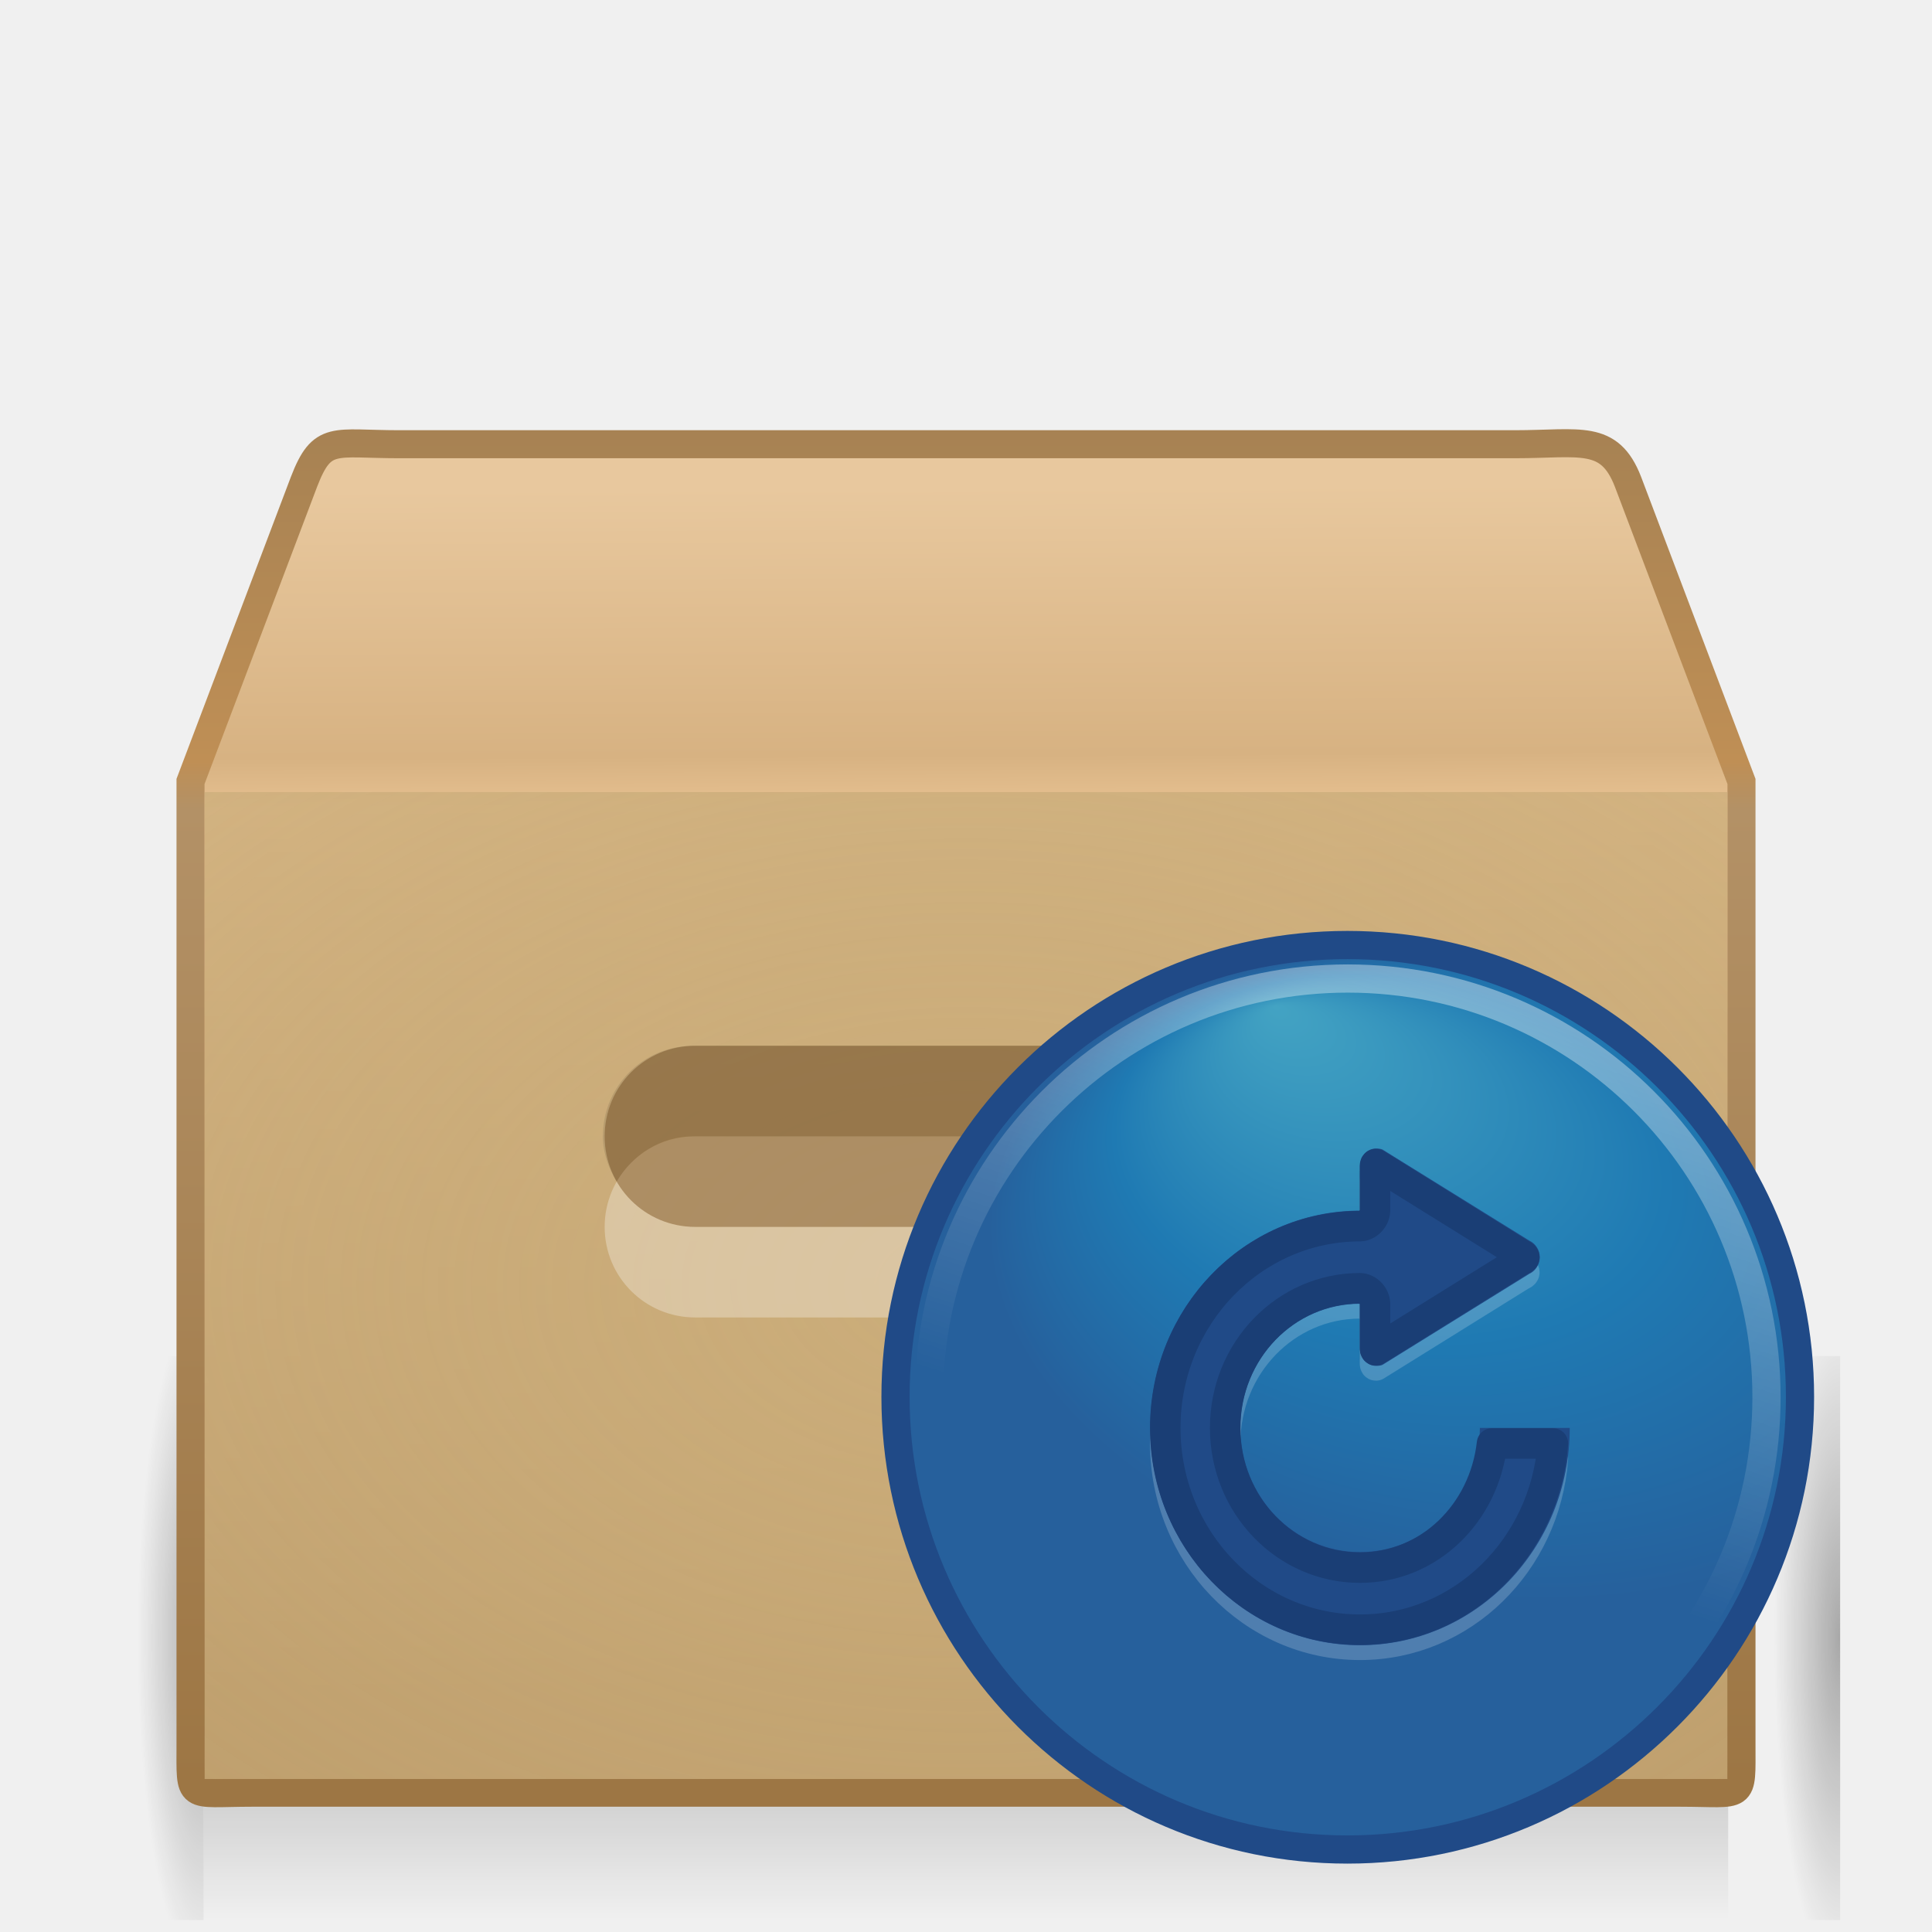
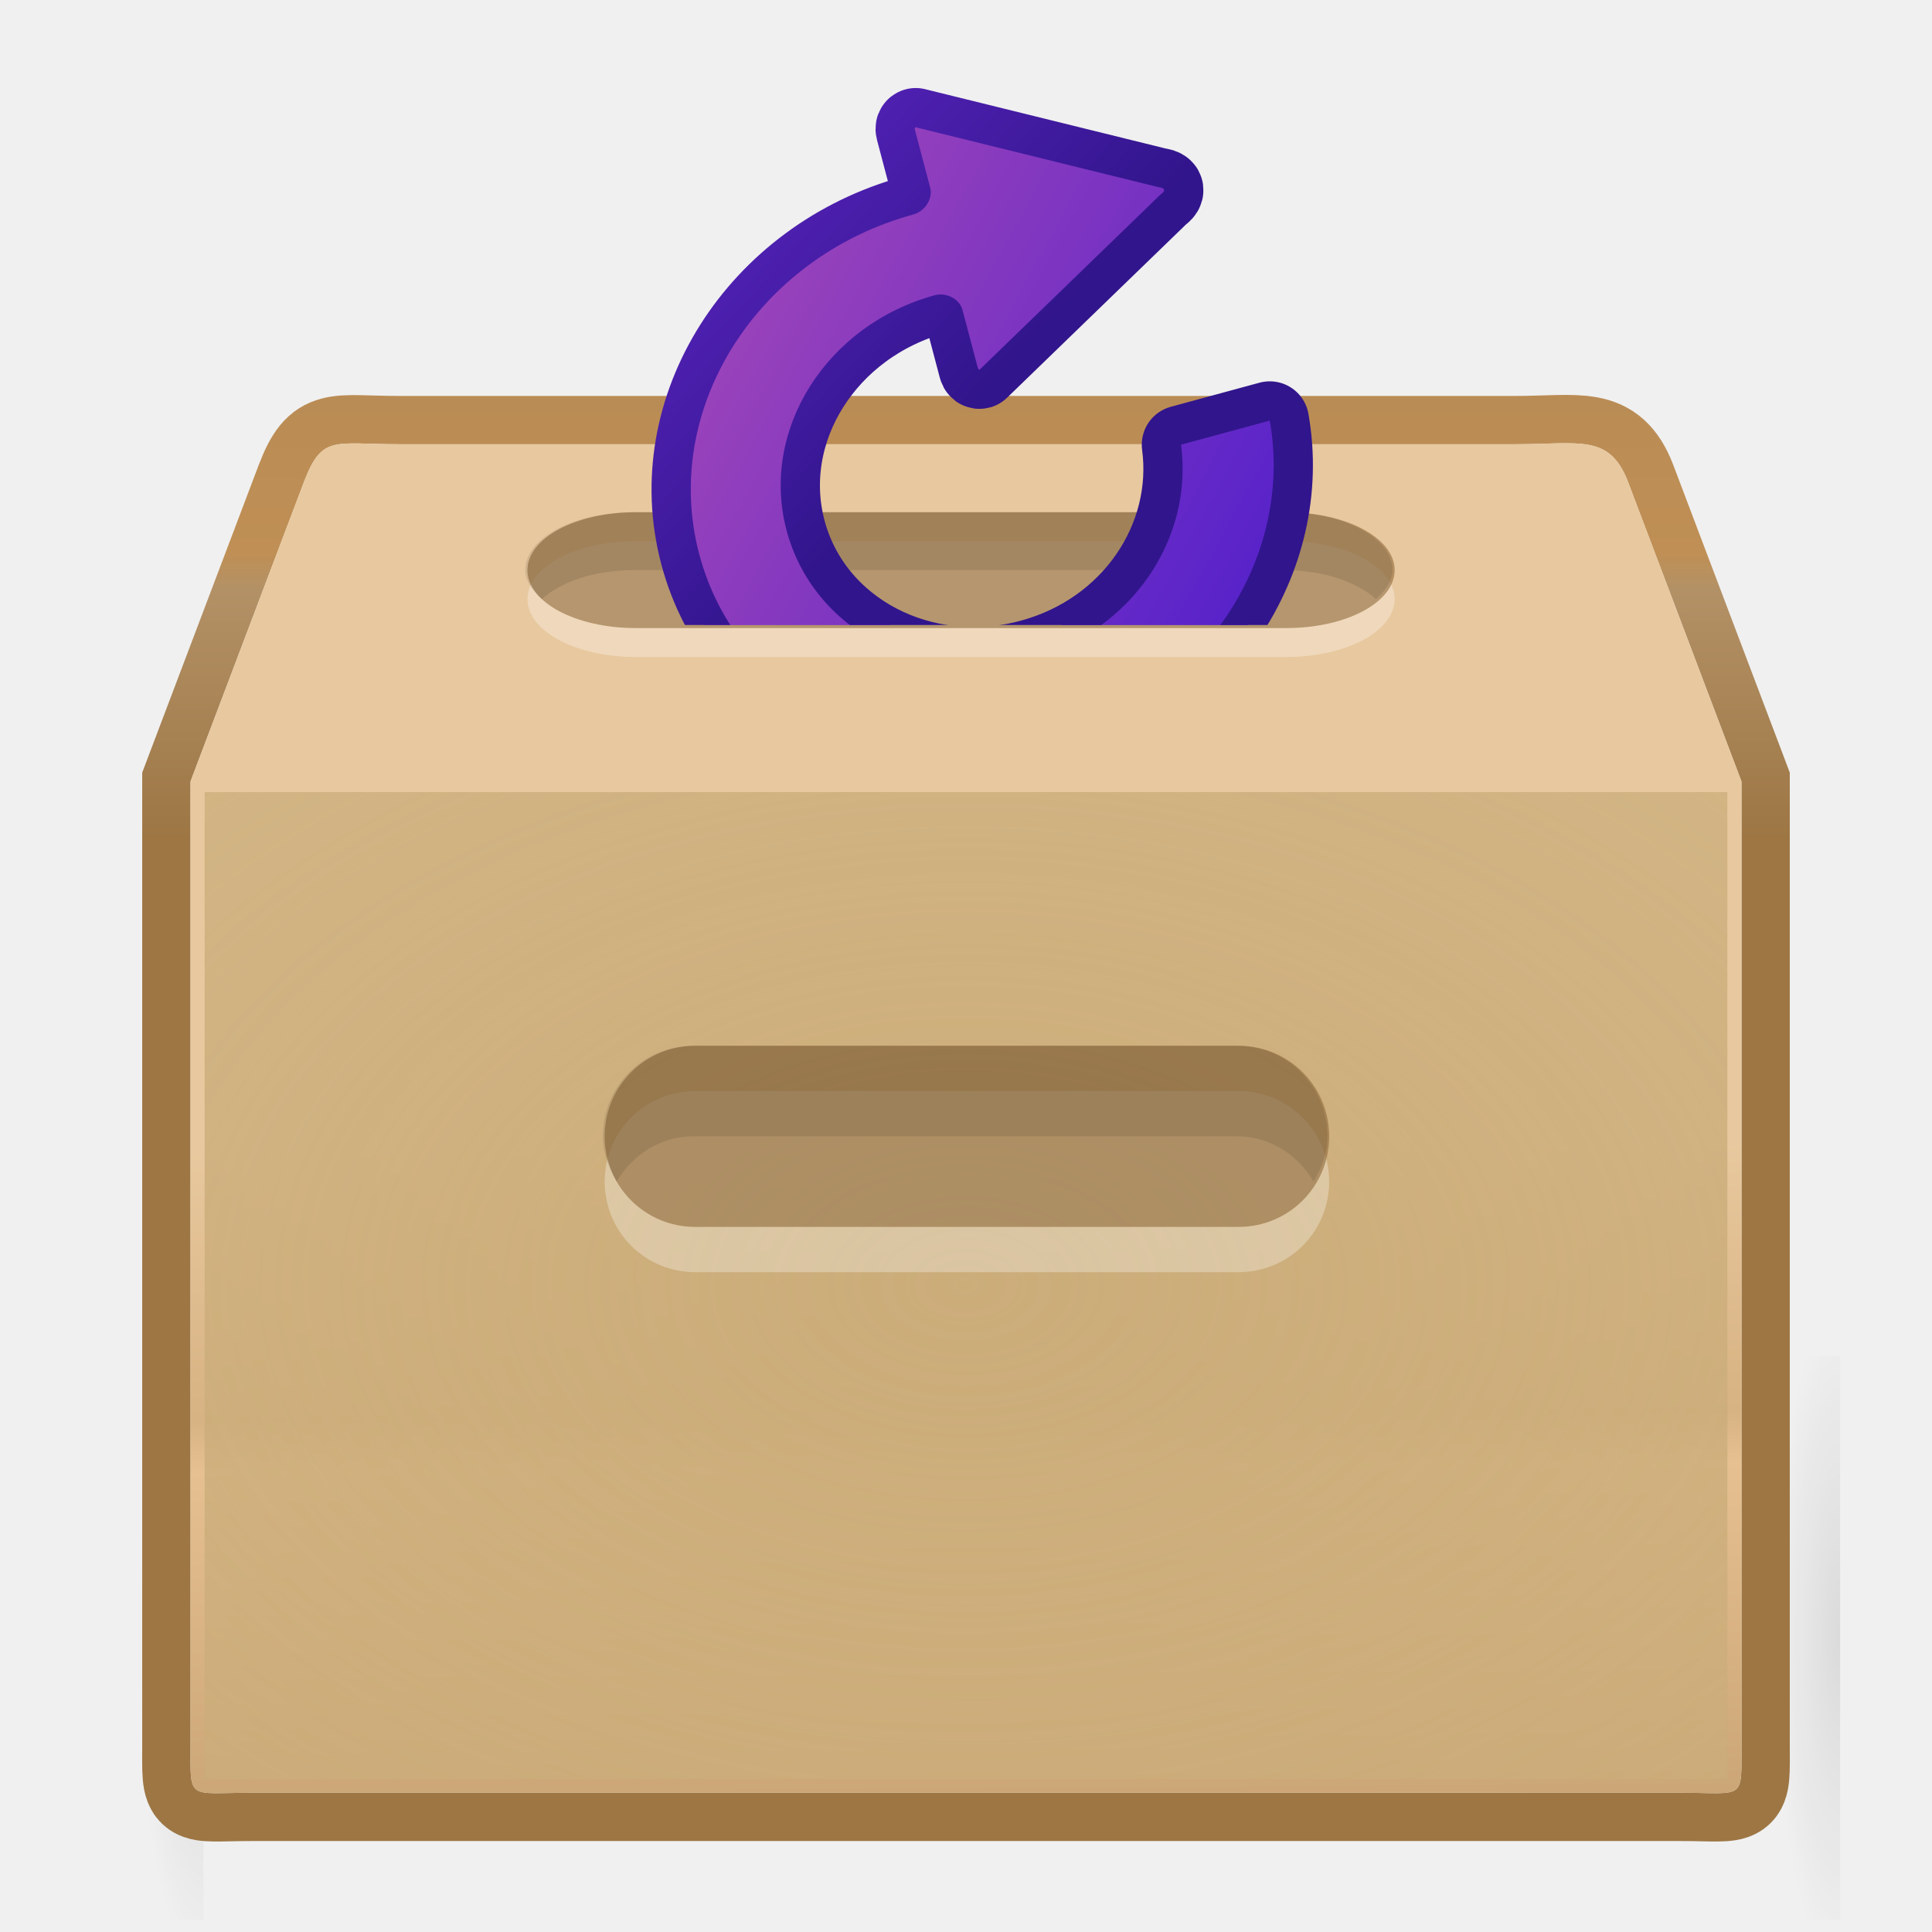
- <svg xmlns="http://www.w3.org/2000/svg" style="isolation:isolate" viewBox="0 0 128 128" width="128" height="128">
+ <svg xmlns="http://www.w3.org/2000/svg" style="isolation:isolate" viewBox="0 0 48 48" width="48pt" height="48pt">
  <defs>
-     <clipPath id="_clipPath_dFczYKQ8ZQGORPXOfC5prvewBWl58MlQ">
-       <rect width="128" height="128" />
+     <clipPath id="_clipPath_KrbJsvSWqs2aNncpq1F6O9iOW83wemIm">
+       <rect width="48" height="48" />
    </clipPath>
  </defs>
-   <g clip-path="url(#_clipPath_dFczYKQ8ZQGORPXOfC5prvewBWl58MlQ)">
-     <g id="software-properties">
-       <g id="layer1">
-         <g id="g3305" style="opacity:0.3;">
-           <radialGradient id="_rgradient_0" fx="0%" fy="50%" cx="0%" cy="50%" r="59.204%">
-             <stop offset="0%" stop-opacity="1" style="stop-color:rgb(0,0,0)" />
-             <stop offset="100%" stop-opacity="0" style="stop-color:rgb(0,0,0)" />
+   <g clip-path="url(#_clipPath_KrbJsvSWqs2aNncpq1F6O9iOW83wemIm)">
+     <clipPath id="_clipPath_SnMemRi3EhtEqr8WX24VXsB9p6Mlu2KE">
+       <rect x="0" y="0" width="48" height="48" transform="matrix(1,0,0,1,0,0)" fill="rgb(255,255,255)" />
+     </clipPath>
+     <g clip-path="url(#_clipPath_SnMemRi3EhtEqr8WX24VXsB9p6Mlu2KE)">
+       <g>
+         <g>
+           <g style="opacity:0.3;">
+             <g opacity="0.3">
+               <radialGradient id="_rgradient_6" fx="5.742864719326946e-7" fy="0.5" cx="5.742864719326946e-7" cy="0.5" r="0.592" gradientTransform="matrix(2.775,0,0,14.012,2.282,33.69)" gradientUnits="userSpaceOnUse">
+                 <stop offset="0%" stop-opacity="1" style="stop-color:rgb(0,0,0)" />
+                 <stop offset="100%" stop-opacity="0" style="stop-color:rgb(0,0,0)" />
+               </radialGradient>
+               <rect x="2.282" y="33.69" width="2.775" height="14.012" transform="matrix(-1,0,0,-1,7.338,81.393)" fill="url(#_rgradient_6)" />
+             </g>
+             <g opacity="0.3">
+               <linearGradient id="_lgradient_14" x1="0" y1="0.5" x2="2.83276944882399e-16" y2="-0.5" gradientTransform="matrix(37.88,0,0,14.012,5.057,33.69)" gradientUnits="userSpaceOnUse">
+                 <stop offset="0%" stop-opacity="0" style="stop-color:rgb(0,0,0)" />
+                 <stop offset="50.003%" stop-opacity="1" style="stop-color:rgb(0,0,0)" />
+                 <stop offset="100%" stop-opacity="0" style="stop-color:rgb(0,0,0)" />
+               </linearGradient>
+               <rect x="5.057" y="33.69" width="37.88" height="14.012" transform="matrix(1,0,0,1,0,0)" fill="url(#_lgradient_14)" />
+             </g>
+             <g opacity="0.3">
+               <radialGradient id="_rgradient_7" fx="0" fy="0.5" cx="0" cy="0.5" r="0.592" gradientTransform="matrix(2.775,0,0,14.012,42.944,33.69)" gradientUnits="userSpaceOnUse">
+                 <stop offset="0%" stop-opacity="1" style="stop-color:rgb(0,0,0)" />
+                 <stop offset="100%" stop-opacity="0" style="stop-color:rgb(0,0,0)" />
+               </radialGradient>
+               <rect x="42.944" y="33.69" width="2.775" height="14.012" transform="matrix(-1,0,0,-1,88.662,81.393)" fill="url(#_rgradient_7)" />
+             </g>
+           </g>
+           <linearGradient id="_lgradient_15" x1="0" y1="0.5" x2="0.007" y2="1.5" gradientTransform="matrix(38.536,0,0,33.54,4.732,11.011)" gradientUnits="userSpaceOnUse">
+             <stop offset="2.602%" stop-opacity="1" style="stop-color:rgb(232,200,158)" />
+             <stop offset="22.766%" stop-opacity="1" style="stop-color:rgb(215,178,130)" />
+             <stop offset="26.47%" stop-opacity="1" style="stop-color:rgb(230,192,144)" />
+             <stop offset="92.725%" stop-opacity="1" style="stop-color:rgb(159,122,74)" />
+           </linearGradient>
+           <mask id="_mask_tilp9lvfzQVRzYkfxb0Czcf6izAQZLaq" x="-200%" y="-200%" width="400%" height="400%">
+             <rect x="-200%" y="-200%" width="400%" height="400%" style="fill:white;" />
+             <path d=" M 9.914 11.037 L 37.635 11.037 C 39.253 11.037 39.981 10.77 40.446 11.967 L 43.267 19.415 L 43.267 43.314 C 43.267 44.76 43.364 44.54 41.745 44.54 L 12.168 44.54 L 6.255 44.54 C 4.637 44.54 4.733 44.76 4.733 43.314 L 4.733 19.415 L 7.554 11.967 C 8.006 10.794 8.295 11.037 9.914 11.037 Z " fill="black" stroke="none" />
+           </mask>
+           <linearGradient id="_lgradient_16" x1="0" y1="0.5" x2="6.123233995736766e-17" y2="-0.5">
+             <stop offset="0%" stop-opacity="1" style="stop-color:rgb(157,118,68)" />
+             <stop offset="24.601%" stop-opacity="1" style="stop-color:rgb(179,145,102)" />
+             <stop offset="28.179%" stop-opacity="1" style="stop-color:rgb(191,143,85)" />
+             <stop offset="100%" stop-opacity="1" style="stop-color:rgb(167,130,83)" />
+           </linearGradient>
+           <path d=" M 9.914 11.037 L 37.635 11.037 C 39.253 11.037 39.981 10.77 40.446 11.967 L 43.267 19.415 L 43.267 43.314 C 43.267 44.76 43.364 44.54 41.745 44.54 L 12.168 44.54 L 6.255 44.54 C 4.637 44.54 4.733 44.76 4.733 43.314 L 4.733 19.415 L 7.554 11.967 C 8.006 10.794 8.295 11.037 9.914 11.037 Z " fill="url(#_lgradient_15)" mask="url(#_mask_tilp9lvfzQVRzYkfxb0Czcf6izAQZLaq)" vector-effect="non-scaling-stroke" stroke-width="3.2" stroke="url(#_lgradient_16)" stroke-linejoin="miter" stroke-linecap="round" stroke-miterlimit="4" />
+           <path d=" M 9.914 11.037 L 37.635 11.037 C 39.253 11.037 39.981 10.77 40.446 11.967 L 43.267 19.415 L 43.267 43.314 C 43.267 44.76 43.364 44.54 41.745 44.54 L 12.168 44.54 L 6.255 44.54 C 4.637 44.54 4.733 44.76 4.733 43.314 L 4.733 19.415 L 7.554 11.967 C 8.006 10.794 8.295 11.037 9.914 11.037 Z " fill="url(#_lgradient_15)" />
+           <radialGradient id="_rgradient_8" fx="0.5" fy="0.5" cx="0.5" cy="0.5" r="2.7" gradientTransform="matrix(37.832,0,0,24.521,5.084,19.679)" gradientUnits="userSpaceOnUse">
+             <stop offset="0%" stop-opacity="1" style="stop-color:rgb(203,173,122)" />
+             <stop offset="100%" stop-opacity="0" style="stop-color:rgb(203,174,125)" />
          </radialGradient>
-           <rect x="6.085" y="89.841" width="7.399" height="37.365" transform="matrix(-1,0,0,-1,19.569,217.047)" fill="url(#_rgradient_0)" />
-           <linearGradient id="_lgradient_0" x1="24.149%" y1="100.002%" x2="24.149%" y2="-0.003%">
-             <stop offset="0%" stop-opacity="0" style="stop-color:rgb(0,0,0)" />
-             <stop offset="50%" stop-opacity="1" style="stop-color:rgb(0,0,0)" />
-             <stop offset="100%" stop-opacity="0" style="stop-color:rgb(0,0,0)" />
-           </linearGradient>
-           <rect x="13.484" y="89.841" width="101.012" height="37.365" transform="matrix(1,0,0,1,0,0)" fill="url(#_lgradient_0)" />
-           <radialGradient id="_rgradient_1" fx="0%" fy="50%" cx="0%" cy="50%" r="59.204%">
-             <stop offset="0%" stop-opacity="1" style="stop-color:rgb(0,0,0)" />
-             <stop offset="100%" stop-opacity="0" style="stop-color:rgb(0,0,0)" />
-           </radialGradient>
-           <rect x="114.516" y="89.841" width="7.399" height="37.365" transform="matrix(-1,0,0,-1,236.431,217.047)" fill="url(#_rgradient_1)" />
-         </g>
-         <linearGradient id="_lgradient_1" x1="54.288%" y1="0.51%" x2="54.832%" y2="95.159%">
-           <stop offset="2.174%" stop-opacity="1" style="stop-color:rgb(232,200,158)" />
-           <stop offset="23.478%" stop-opacity="1" style="stop-color:rgb(215,178,130)" />
-           <stop offset="27.391%" stop-opacity="1" style="stop-color:rgb(230,192,144)" />
-           <stop offset="97.391%" stop-opacity="1" style="stop-color:rgb(159,122,74)" />
-         </linearGradient>
-         <linearGradient id="_lgradient_2" x1="29.184%" y1="-1.38%" x2="29.184%" y2="101.498%">
-           <stop offset="0%" stop-opacity="1" style="stop-color:rgb(167,130,83)" />
-           <stop offset="23.913%" stop-opacity="1" style="stop-color:rgb(191,143,85)" />
-           <stop offset="27.391%" stop-opacity="1" style="stop-color:rgb(179,145,102)" />
-           <stop offset="98.261%" stop-opacity="1" style="stop-color:rgb(157,118,68)" />
-         </linearGradient>
-         <path d=" M 26.436 29.431 L 100.359 29.431 C 104.674 29.431 106.616 28.72 107.856 31.913 L 115.378 51.773 L 115.378 115.505 C 115.378 119.361 115.636 118.772 111.321 118.772 L 32.449 118.772 L 16.679 118.772 C 12.364 118.772 12.622 119.361 12.622 115.505 L 12.622 51.773 L 20.144 31.913 C 21.349 28.784 22.121 29.431 26.436 29.431 Z " fill="url(#_lgradient_1)" vector-effect="non-scaling-stroke" stroke-width="1.857" stroke="url(#_lgradient_2)" stroke-linejoin="miter" stroke-linecap="round" stroke-miterlimit="4" />
-         <radialGradient id="_rgradient_2" fx="50%" fy="50%" cx="50%" cy="50%" r="270%">
-           <stop offset="0%" stop-opacity="1" style="stop-color:rgb(203,173,122)" />
-           <stop offset="100%" stop-opacity="0" style="stop-color:rgb(203,174,125)" />
-         </radialGradient>
-         <rect x="13.558" y="52.477" width="100.884" height="65.388" transform="matrix(1,0,0,1,0,0)" fill="url(#_rgradient_2)" />
-         <g opacity="0.505">
-           <linearGradient id="_lgradient_3" x1="50%" y1="62.271%" x2="115.231%" y2="115.648%">
-             <stop offset="0%" stop-opacity="0" style="stop-color:rgb(255,255,255)" />
-             <stop offset="100%" stop-opacity="0" style="stop-color:rgb(255,255,255)" />
-           </linearGradient>
-           <path d=" M 28.786 31.946 L 98.085 31.946 C 102.131 31.946 104.634 33.327 106.329 37.124 L 112.165 53.06 L 112.165 110.514 C 112.165 114.14 110.113 115.966 106.068 115.966 L 21.531 115.966 C 17.485 115.966 15.835 113.958 15.835 110.332 L 15.835 53.06 L 21.483 36.782 C 22.613 33.84 24.74 31.946 28.786 31.946 Z " fill="none" vector-effect="non-scaling-stroke" stroke-width="1.386" stroke="url(#_lgradient_3)" stroke-linejoin="miter" stroke-linecap="butt" stroke-miterlimit="4" />
+           <rect x="5.084" y="19.679" width="37.832" height="24.521" transform="matrix(1,0,0,1,0,0)" fill="url(#_rgradient_8)" />
+           <g style="opacity:0.505;">
+             <g opacity="0.505">
+               <mask id="_mask_lGqfVnKvrYIVZJhBMRh5EgIg1OAm9Rit" x="-200%" y="-200%" width="400%" height="400%">
+                 <rect x="-200%" y="-200%" width="400%" height="400%" style="fill:white;" />
+                 <path d=" M 10.795 11.98 L 36.782 11.98 C 38.299 11.98 39.238 12.498 39.873 13.922 L 42.062 19.898 L 42.062 41.443 C 42.062 42.803 41.292 43.487 39.776 43.487 L 8.074 43.487 C 6.557 43.487 5.938 42.734 5.938 41.375 L 5.938 19.898 L 8.056 13.793 C 8.48 12.69 9.278 11.98 10.795 11.98 Z " fill="black" stroke="none" />
+               </mask>
+               <linearGradient id="_lgradient_17" x1="0" y1="0.5" x2="0.814" y2="1.081">
+                 <stop offset="55.061%" stop-opacity="0" style="stop-color:rgb(255,255,255)" />
+                 <stop offset="100%" stop-opacity="0" style="stop-color:rgb(255,255,255)" />
+               </linearGradient>
+               <path d=" M 10.795 11.98 L 36.782 11.98 C 38.299 11.98 39.238 12.498 39.873 13.922 L 42.062 19.898 L 42.062 41.443 C 42.062 42.803 41.292 43.487 39.776 43.487 L 8.074 43.487 C 6.557 43.487 5.938 42.734 5.938 41.375 L 5.938 19.898 L 8.056 13.793 C 8.48 12.69 9.278 11.98 10.795 11.98 Z " fill="none" mask="url(#_mask_lGqfVnKvrYIVZJhBMRh5EgIg1OAm9Rit)" vector-effect="non-scaling-stroke" stroke-width="2.772" stroke="url(#_lgradient_17)" stroke-linejoin="miter" stroke-linecap="butt" stroke-miterlimit="4" />
+               <path d=" M 10.795 11.98 L 36.782 11.98 C 38.299 11.98 39.238 12.498 39.873 13.922 L 42.062 19.898 L 42.062 41.443 C 42.062 42.803 41.292 43.487 39.776 43.487 L 8.074 43.487 C 6.557 43.487 5.938 42.734 5.938 41.375 L 5.938 19.898 L 8.056 13.793 C 8.48 12.69 9.278 11.98 10.795 11.98 Z " fill="none" />
+             </g>
+           </g>
+           <g style="opacity:0.3;">
+             <g opacity="0.3">
+               <mask id="_mask_qaGXrLYYWgeNQulL6acdVarGhAPkrEPk" x="-200%" y="-200%" width="400%" height="400%">
+                 <rect x="-200%" y="-200%" width="400%" height="400%" style="fill:white;" />
+                 <line x1="4.734" y1="19.328" x2="43.266" y2="19.328" fill="black" stroke="none" />
+               </mask>
+               <linearGradient id="_lgradient_18" x1="0" y1="0.5" x2="1" y2="0.5">
+                 <stop offset="0%" stop-opacity="0.012" style="stop-color:rgb(255,255,255)" />
+                 <stop offset="15.869%" stop-opacity="1" style="stop-color:rgb(255,255,255)" />
+                 <stop offset="84.048%" stop-opacity="1" style="stop-color:rgb(255,255,255)" />
+                 <stop offset="100%" stop-opacity="0.024" style="stop-color:rgb(255,255,255)" />
+               </linearGradient>
+               <line x1="4.734" y1="19.328" x2="43.266" y2="19.328" mask="url(#_mask_qaGXrLYYWgeNQulL6acdVarGhAPkrEPk)" vector-effect="non-scaling-stroke" stroke-width="3.736" stroke="url(#_lgradient_18)" stroke-linejoin="miter" stroke-linecap="square" stroke-miterlimit="4" />
+             </g>
+           </g>
        </g>
        <g opacity="0.3">
-           <linearGradient id="_lgradient_4" x1="-1.22%" y1="0%" x2="101.22%" y2="0%">
-             <stop offset="0%" stop-opacity="0" style="stop-color:rgb(255,255,255)" />
-             <stop offset="16.682%" stop-opacity="1" style="stop-color:rgb(255,255,255)" />
-             <stop offset="83.238%" stop-opacity="1" style="stop-color:rgb(255,255,255)" />
-             <stop offset="100%" stop-opacity="0" style="stop-color:rgb(255,255,255)" />
-           </linearGradient>
-           <line x1="12.624" y1="51.542" x2="115.376" y2="51.542" vector-effect="non-scaling-stroke" stroke-width="1.868" stroke="url(#_lgradient_4)" stroke-linejoin="miter" stroke-linecap="square" stroke-miterlimit="4" />
+           <path d=" M 17.273 27.107 L 30.773 27.107 C 32.019 27.107 33.023 28.11 33.023 29.357 C 33.023 30.603 32.019 31.607 30.773 31.607 L 17.273 31.607 C 16.026 31.607 15.023 30.603 15.023 29.357 C 15.023 28.11 16.026 27.107 17.273 27.107 Z " fill="rgb(255,255,255)" />
+         </g>
+         <g opacity="0.8">
+           <path d=" M 17.273 25.982 L 30.773 25.982 C 32.019 25.982 33.023 26.985 33.023 28.232 C 33.023 29.478 32.019 30.482 30.773 30.482 L 17.273 30.482 C 16.026 30.482 15.023 29.478 15.023 28.232 C 15.023 26.985 16.026 25.982 17.273 25.982 Z " fill="rgb(141,103,56)" fill-opacity="0.737" />
+         </g>
+         <g opacity="0.1">
+           <path d=" M 17.228 25.982 C 15.981 25.982 14.978 26.985 14.978 28.232 C 14.978 28.651 15.122 29.021 15.32 29.357 C 15.711 28.695 16.401 28.232 17.228 28.232 L 30.728 28.232 C 31.555 28.232 32.244 28.695 32.635 29.357 C 32.833 29.021 32.978 28.651 32.978 28.232 C 32.978 26.985 31.974 25.982 30.728 25.982 L 17.228 25.982 Z " fill="rgb(0,0,0)" />
+         </g>
+         <g opacity="0.3">
+           <path d=" M 15.797 13.445 L 31.957 13.445 C 33.449 13.445 34.65 14.087 34.65 14.885 C 34.65 15.682 33.449 16.324 31.957 16.324 L 15.797 16.324 C 14.305 16.324 13.104 15.682 13.104 14.885 C 13.104 14.087 14.305 13.445 15.797 13.445 Z " fill="rgb(255,255,255)" />
+         </g>
+         <g opacity="0.8">
+           <path d=" M 15.797 12.726 L 31.957 12.726 C 33.449 12.726 34.65 13.368 34.65 14.165 C 34.65 14.963 33.449 15.604 31.957 15.604 L 15.797 15.604 C 14.305 15.604 13.104 14.963 13.104 14.165 C 13.104 13.368 14.305 12.726 15.797 12.726 Z " fill="rgb(141,103,56)" fill-opacity="0.737" />
+         </g>
+         <g opacity="0.1">
+           <path d=" M 15.743 12.726 C 14.251 12.726 13.05 13.368 13.05 14.165 C 13.05 14.433 13.223 14.67 13.46 14.885 C 13.928 14.461 14.753 14.165 15.743 14.165 L 31.903 14.165 C 32.893 14.165 33.718 14.461 34.186 14.885 C 34.423 14.67 34.596 14.433 34.596 14.165 C 34.596 13.368 33.395 12.726 31.903 12.726 L 15.743 12.726 Z " fill="rgb(0,0,0)" />
        </g>
      </g>
-       <g opacity="0.3">
-         <path d=" M 46.06 75.285 L 82.06 75.285 C 85.384 75.285 88.06 77.961 88.06 81.285 C 88.06 84.609 85.384 87.285 82.06 87.285 L 46.06 87.285 C 42.736 87.285 40.06 84.609 40.06 81.285 C 40.06 77.961 42.736 75.285 46.06 75.285 Z " fill="rgb(255,255,255)" />
-       </g>
-       <g opacity="0.8">
-         <path d=" M 46.06 69.285 L 82.06 69.285 C 85.384 69.285 88.06 71.961 88.06 75.285 C 88.06 78.609 85.384 81.285 82.06 81.285 L 46.06 81.285 C 42.736 81.285 40.06 78.609 40.06 75.285 C 40.06 71.961 42.736 69.285 46.06 69.285 Z " fill="rgb(141,103,56)" fill-opacity="0.737" />
-       </g>
-       <g opacity="0.1">
-         <path d=" M 45.94 69.285 C 42.616 69.285 39.94 71.961 39.94 75.285 C 39.94 76.403 40.326 77.39 40.854 78.285 C 41.897 76.52 43.735 75.285 45.94 75.285 L 81.94 75.285 C 84.146 75.285 85.984 76.52 87.026 78.285 C 87.555 77.39 87.94 76.403 87.94 75.285 C 87.94 71.961 85.264 69.285 81.94 69.285 L 45.94 69.285 Z " fill="rgb(0,0,0)" />
-       </g>
-       <g id="g6811">
-         <radialGradient id="_rgradient_3" fx="31.843%" fy="9.593%" cx="50%" cy="50%" r="50%" gradientTransform="matrix(1.431582 0.06163954 0.09953116 0.956718 -0.04614021 -0.04487365)">
-           <stop offset="0%" stop-opacity="1" style="stop-color:rgb(67,163,195)" />
-           <stop offset="42.174%" stop-opacity="1" style="stop-color:rgb(31,122,179)" />
-           <stop offset="75.128%" stop-opacity="1" style="stop-color:rgb(38,96,156)" />
-         </radialGradient>
-         <path d=" M 89.269 62.61 C 72.732 62.61 59.33 76.012 59.33 92.549 C 59.33 109.085 72.732 122.535 89.269 122.535 C 105.805 122.535 119.255 109.085 119.255 92.549 C 119.255 76.012 105.805 62.61 89.269 62.61 Z " fill="url(#_rgradient_3)" vector-effect="non-scaling-stroke" stroke-width="1.868" stroke="rgb(32,74,135)" stroke-linejoin="round" stroke-linecap="round" stroke-miterlimit="4" />
-         <g opacity="0.4">
-           <linearGradient id="_lgradient_5" x1="36.957%" y1="58.695%" x2="56.843%" y2="-2.776%">
-             <stop offset="0%" stop-opacity="0" style="stop-color:rgb(255,255,255)" />
-             <stop offset="100%" stop-opacity="1" style="stop-color:rgb(255,255,255)" />
+       <clipPath id="_clipPath_xBbla5jYNjZc7lNiLH5N2YLCxW4YnPEY">
+         <rect x="5.625" y="1.875" width="37.125" height="13.655" transform="matrix(1,0,0,1,0,0)" fill="rgb(255,255,255)" />
+       </clipPath>
+       <g clip-path="url(#_clipPath_xBbla5jYNjZc7lNiLH5N2YLCxW4YnPEY)">
+         <g>
+           <linearGradient id="_lgradient_19" x1="0.146" y1="0.146" x2="0.854" y2="0.854" gradientTransform="matrix(15.197,-4.13,4.241,16.052,14.442,4.882)" gradientUnits="userSpaceOnUse">
+             <stop offset="0%" stop-opacity="1" style="stop-color:rgb(160,70,185)" />
+             <stop offset="100%" stop-opacity="1" style="stop-color:rgb(87,34,202)" />
          </linearGradient>
-           <path d=" M 117.035 92.571 C 117.035 107.894 104.613 120.315 89.293 120.315 C 73.97 120.315 61.549 107.894 61.549 92.571 C 61.549 77.25 73.97 64.83 89.293 64.83 C 104.613 64.83 117.035 77.25 117.035 92.571 L 117.035 92.571 Z " fill="none" vector-effect="non-scaling-stroke" stroke-width="1.869" stroke="url(#_lgradient_5)" stroke-linejoin="miter" stroke-linecap="butt" stroke-miterlimit="4" />
+           <path d=" M 22.618 2.66 C 22.291 2.749 22.108 3.071 22.19 3.382 L 22.571 4.824 C 18.375 5.964 15.803 10.033 16.828 13.912 C 17.852 17.79 22.085 20.01 26.282 18.869 C 30.478 17.728 33.05 13.66 32.025 9.781 L 28.769 10.666 C 29.354 12.882 27.884 15.208 25.486 15.859 C 23.089 16.511 20.67 15.243 20.084 13.026 C 19.499 10.81 20.968 8.485 23.366 7.834 L 23.747 9.276 C 23.829 9.586 24.146 9.772 24.473 9.683 C 24.555 9.661 24.639 9.635 24.702 9.587 L 29.249 5.193 C 29.439 5.05 29.543 4.791 29.482 4.558 C 29.42 4.326 29.203 4.154 28.968 4.127 L 22.863 2.627 C 22.785 2.618 22.699 2.638 22.618 2.66 Z " fill="url(#_lgradient_19)" />
+           <mask id="_mask_4C9TwnuzBzOfD9vDExpE0XLliQ6v7fyh" x="-200%" y="-200%" width="400%" height="400%">
+             <rect x="-200%" y="-200%" width="400%" height="400%" style="fill:white;" />
+             <path d=" M 22.75 3.162 C 22.736 3.166 22.719 3.18 22.733 3.234 L 23.114 4.676 C 23.175 4.939 22.984 5.241 22.704 5.325 C 18.809 6.384 16.42 10.165 17.371 13.764 C 18.321 17.363 22.255 19.426 26.149 18.368 C 29.858 17.36 32.154 13.885 31.547 10.449 L 29.342 11.048 C 29.653 13.374 28.127 15.68 25.619 16.361 C 22.919 17.095 20.201 15.67 19.541 13.174 C 18.882 10.679 20.533 8.066 23.234 7.332 C 23.518 7.263 23.832 7.428 23.909 7.686 L 24.29 9.128 C 24.304 9.182 24.326 9.186 24.341 9.182 L 28.828 4.837 C 29.069 4.669 28.778 4.649 28.778 4.649 L 22.75 3.162 Z " fill="black" stroke="none" />
+           </mask>
+           <linearGradient id="_lgradient_20" x1="0.146" y1="0.146" x2="0.854" y2="0.854">
+             <stop offset="0%" stop-opacity="1" style="stop-color:rgb(97,39,200)" />
+             <stop offset="100%" stop-opacity="1" style="stop-color:rgb(49,21,140)" />
+           </linearGradient>
+           <path d=" M 22.75 3.162 C 22.736 3.166 22.719 3.18 22.733 3.234 L 23.114 4.676 C 23.175 4.939 22.984 5.241 22.704 5.325 C 18.809 6.384 16.42 10.165 17.371 13.764 C 18.321 17.363 22.255 19.426 26.149 18.368 C 29.858 17.36 32.154 13.885 31.547 10.449 L 29.342 11.048 C 29.653 13.374 28.127 15.68 25.619 16.361 C 22.919 17.095 20.201 15.67 19.541 13.174 C 18.882 10.679 20.533 8.066 23.234 7.332 C 23.518 7.263 23.832 7.428 23.909 7.686 L 24.29 9.128 C 24.304 9.182 24.326 9.186 24.341 9.182 L 28.828 4.837 C 29.069 4.669 28.778 4.649 28.778 4.649 L 22.75 3.162 Z " fill="none" mask="url(#_mask_4C9TwnuzBzOfD9vDExpE0XLliQ6v7fyh)" vector-effect="non-scaling-stroke" stroke-width="2.6" stroke="url(#_lgradient_20)" stroke-opacity="100" stroke-linejoin="round" stroke-linecap="round" stroke-miterlimit="4" />
+           <path d=" M 22.75 3.162 C 22.736 3.166 22.719 3.18 22.733 3.234 L 23.114 4.676 C 23.175 4.939 22.984 5.241 22.704 5.325 C 18.809 6.384 16.42 10.165 17.371 13.764 C 18.321 17.363 22.255 19.426 26.149 18.368 C 29.858 17.36 32.154 13.885 31.547 10.449 L 29.342 11.048 C 29.653 13.374 28.127 15.68 25.619 16.361 C 22.919 17.095 20.201 15.67 19.541 13.174 C 18.882 10.679 20.533 8.066 23.234 7.332 C 23.518 7.263 23.832 7.428 23.909 7.686 L 24.29 9.128 C 24.304 9.182 24.326 9.186 24.341 9.182 L 28.828 4.837 C 29.069 4.669 28.778 4.649 28.778 4.649 L 22.75 3.162 Z " fill="none" />
        </g>
      </g>
    </g>
-     <g id="view-refresh">
-       <g opacity="0.19">
-         <path d=" M 91.159 78.123 C 91.133 78.123 91.097 78.141 91.097 78.252 L 91.097 81.208 C 91.082 81.742 90.62 82.221 90.104 82.236 C 82.982 82.236 77.201 88.226 77.201 95.604 C 77.201 102.982 82.982 108.972 90.104 108.972 C 96.887 108.972 102.371 103.52 102.883 96.632 L 98.851 96.632 C 98.333 101.243 94.69 104.859 90.104 104.859 C 85.166 104.859 81.171 100.72 81.171 95.604 C 81.171 90.489 85.166 86.35 90.104 86.35 C 90.62 86.365 91.082 86.844 91.097 87.378 L 91.097 90.334 C 91.097 90.445 91.133 90.463 91.159 90.463 L 100.774 84.486 C 101.261 84.289 100.774 84.1 100.774 84.1 L 91.159 78.123 Z " fill="none" vector-effect="non-scaling-stroke" stroke-width="2.021" stroke="rgb(255,255,255)" stroke-linejoin="round" stroke-linecap="round" stroke-miterlimit="4" />
-       </g>
-       <g opacity="0.03">
-         <path d=" M 91.035 79.373 L 91.035 80.401 C 91.048 81.907 89.991 83.195 88.553 83.422 C 88.265 83.464 88.027 83.614 87.747 83.679 C 88.582 83.569 89.422 83.838 90.052 84.417 C 90.681 84.995 91.04 85.827 91.035 86.699 L 91.035 88.306 L 98.231 83.871 L 91.035 79.373 Z  M 86.94 83.936 C 84.763 84.628 82.906 85.921 81.543 87.727 C 82.901 85.952 84.802 84.613 86.94 83.936 Z  M 81.543 87.727 C 80.101 89.638 79.124 91.966 79.124 94.604 C 79.124 100.919 84.008 105.979 90.104 105.979 C 95.16 105.979 99.172 102.414 100.464 97.625 L 100.34 97.625 C 99.033 102.32 95.036 105.851 90.104 105.851 C 84.14 105.851 79.248 100.783 79.248 94.604 C 79.248 91.998 80.089 89.629 81.543 87.727 Z " fill="none" vector-effect="non-scaling-stroke" stroke-width="2.021" stroke="rgb(0,0,0)" stroke-linejoin="miter" stroke-linecap="butt" stroke-miterlimit="4" />
-       </g>
-       <path d=" M 91.159 76.095 C 90.561 76.095 90.104 76.616 90.104 77.252 L 90.104 80.208 C 82.43 80.208 76.208 86.653 76.208 94.604 C 76.208 102.555 82.43 109 90.104 109 C 97.779 109 104 102.555 104 94.604 L 98.045 94.604 C 98.045 99.147 94.489 102.83 90.104 102.83 C 85.719 102.83 82.164 99.147 82.164 94.604 C 82.164 90.061 85.719 86.378 90.104 86.378 L 90.104 89.334 C 90.104 89.97 90.561 90.491 91.159 90.491 C 91.308 90.491 91.463 90.485 91.593 90.427 L 101.332 84.386 C 101.721 84.211 102.015 83.77 102.015 83.293 C 102.015 82.816 101.721 82.375 101.332 82.2 L 91.593 76.159 C 91.463 76.101 91.308 76.095 91.159 76.095 Z " fill="rgb(32,74,135)" />
-       <path d=" M 91.159 77.123 C 91.133 77.123 91.097 77.141 91.097 77.252 L 91.097 80.208 C 91.082 80.742 90.62 81.221 90.104 81.236 C 82.982 81.236 77.201 87.226 77.201 94.604 C 77.201 101.982 82.982 107.972 90.104 107.972 C 96.887 107.972 102.371 102.52 102.883 95.632 L 98.851 95.632 C 98.333 100.243 94.69 103.859 90.104 103.859 C 85.166 103.859 81.171 99.72 81.171 94.604 C 81.171 89.489 85.166 85.35 90.104 85.35 C 90.62 85.365 91.082 85.844 91.097 86.378 L 91.097 89.334 C 91.097 89.445 91.133 89.463 91.159 89.463 L 100.774 83.486 C 101.261 83.289 100.774 83.1 100.774 83.1 L 91.159 77.123 Z " fill="none" vector-effect="non-scaling-stroke" stroke-width="2.021" stroke="rgb(26,62,117)" stroke-linejoin="round" stroke-linecap="round" stroke-miterlimit="4" />
-     </g>
  </g>
</svg>
